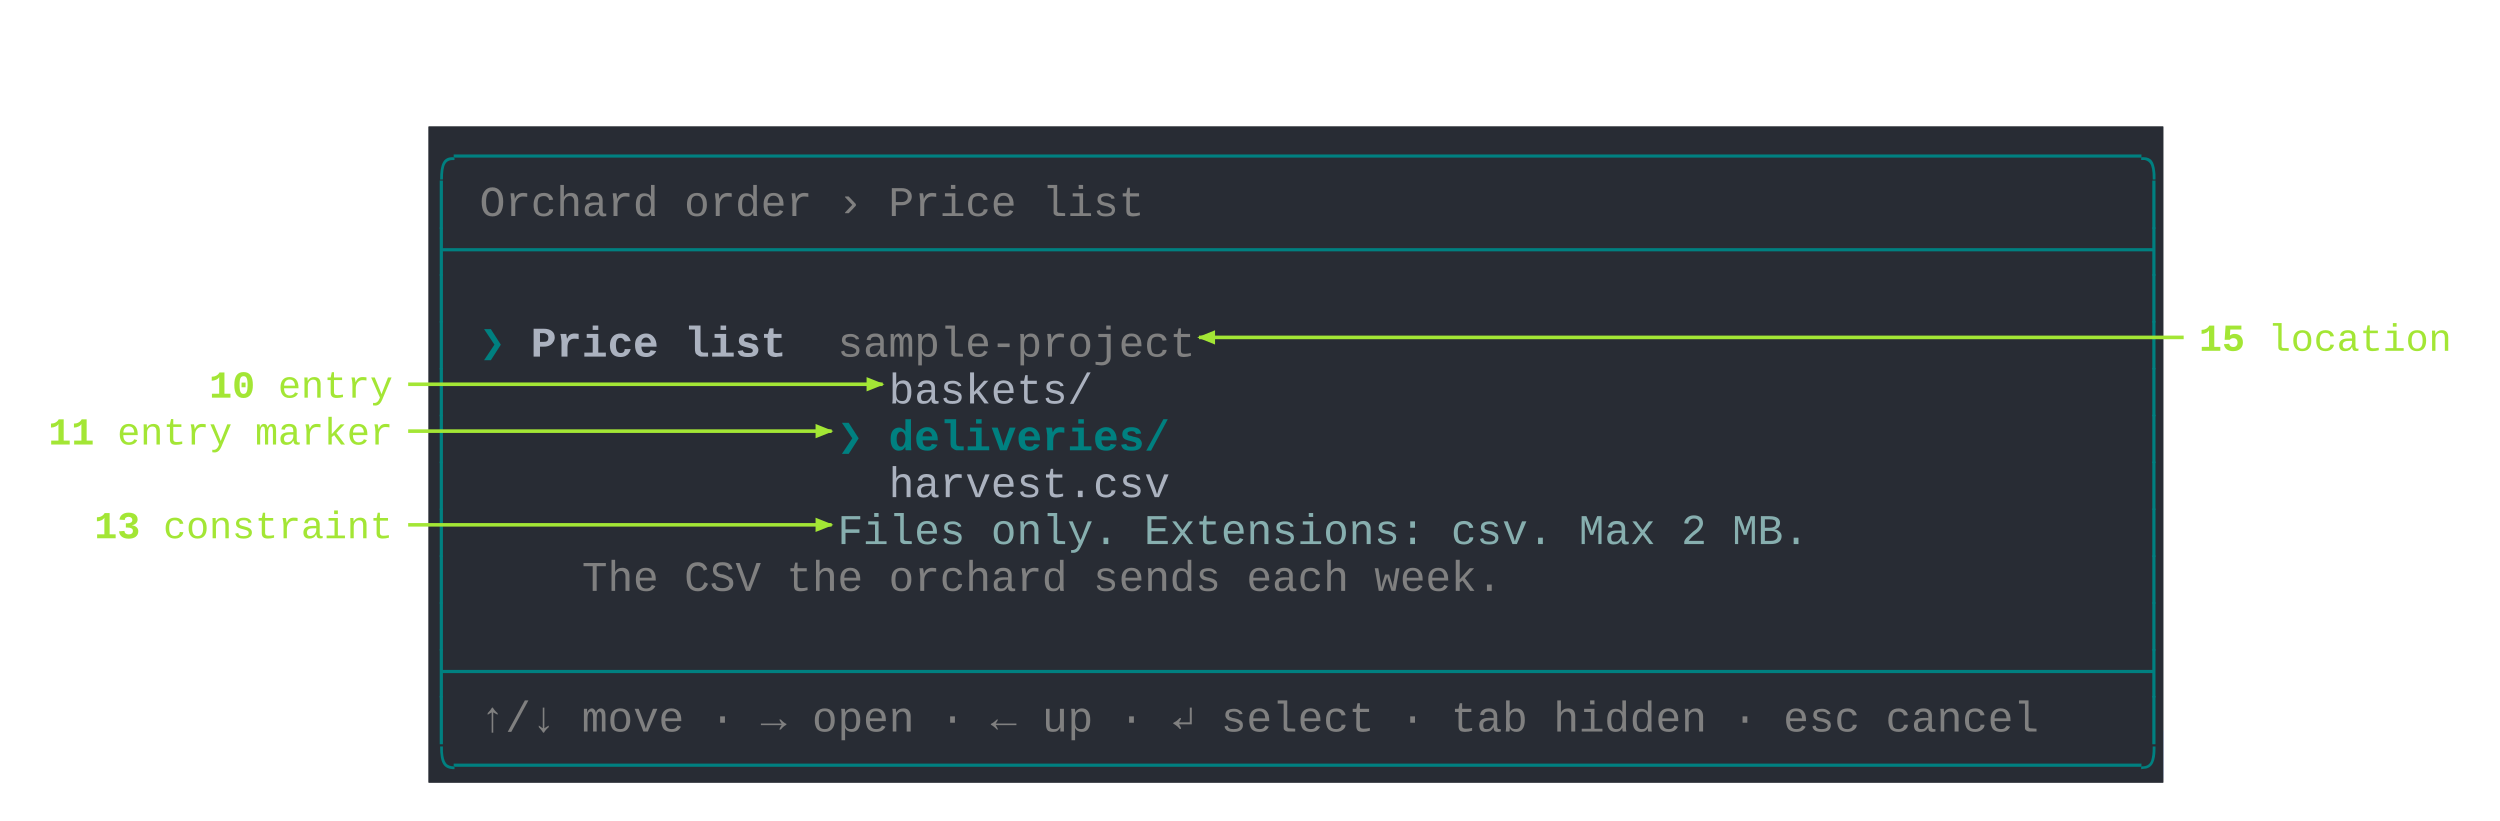
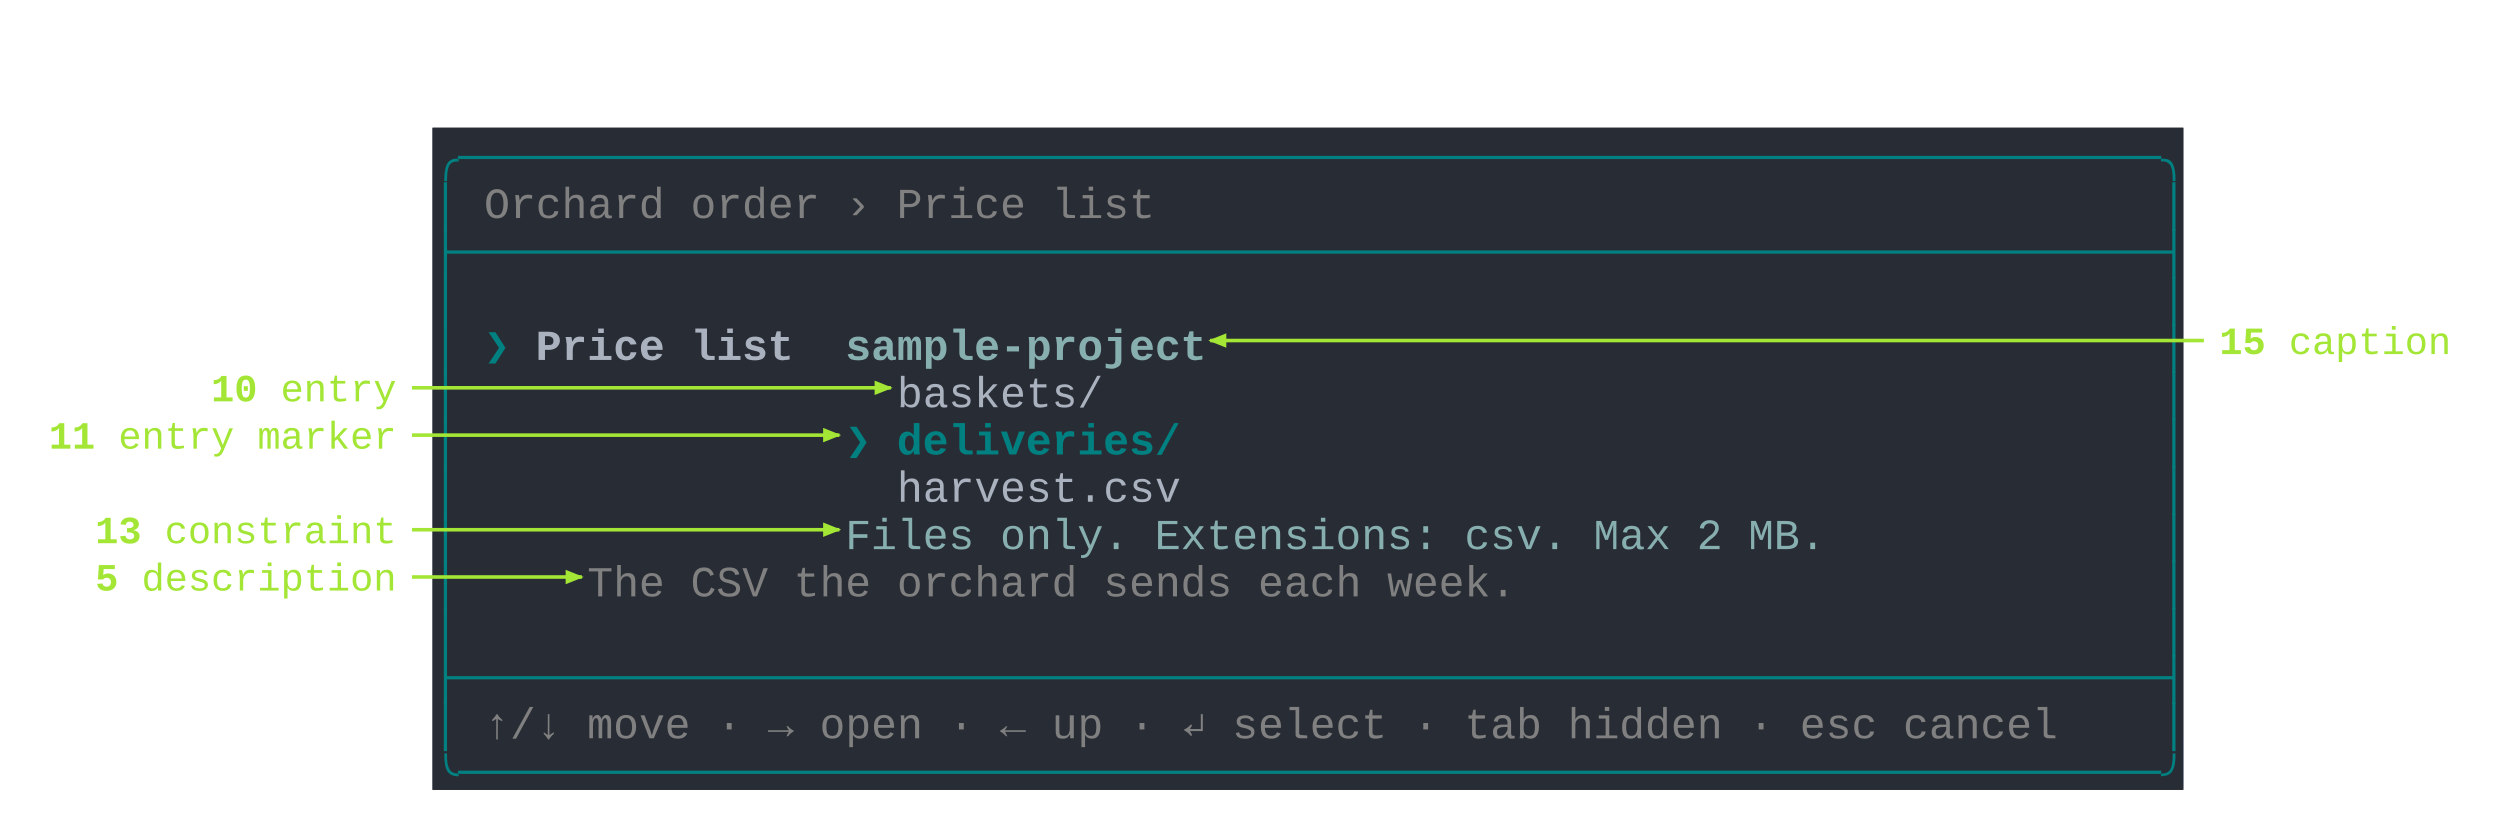
- <svg xmlns="http://www.w3.org/2000/svg" xmlns:xlink="http://www.w3.org/1999/xlink" width="980.00" height="321.78">
+ <svg xmlns="http://www.w3.org/2000/svg" xmlns:xlink="http://www.w3.org/1999/xlink" width="971.00" height="321.78">
  <defs>
    <marker id="anatomy-arrow" viewBox="0 0 10 10" refX="9" refY="5" markerWidth="5" markerHeight="5" orient="auto-start-reverse">
      <path d="M 0 1 L 10 5 L 0 9 z" fill="rgb(163,230,53)" />
    </marker>
  </defs>
  <g transform="translate(168.00,49.60)">
    <svg width="680" height="257.18">
      <rect width="680" height="257.18" rx="0" ry="0" class="a" />
      <svg height="257.18" viewBox="0 0 68 25.718" width="680">
-         <style>.a{fill:rgb(40,44,52)}.b{font-family:Consolas,"Courier New",Courier,"Liberation Mono",monospace}.c{fill:rgb(0,128,128);white-space:pre}.d{fill:transparent}.e{fill:rgb(82,139,255)}.f{fill:rgb(128,128,128);white-space:pre}.g{fill:rgb(0,128,128);font-weight:bold;white-space:pre}.h{fill:rgb(171,178,191);font-weight:bold;white-space:pre}.i{fill:rgb(171,178,191);white-space:pre}.j{fill:rgb(135,175,175);white-space:pre}</style>
+         <style>.a{fill:rgb(40,44,52)}.b{font-family:Consolas,"Courier New",Courier,"Liberation Mono",monospace}.c{fill:rgb(0,128,128);white-space:pre}.d{fill:transparent}.e{fill:rgb(82,139,255)}.f{fill:rgb(128,128,128);white-space:pre}.g{fill:rgb(0,128,128);font-weight:bold;white-space:pre}.h{fill:rgb(171,178,191);font-weight:bold;white-space:pre}.i{fill:rgb(135,175,175);font-weight:bold;white-space:pre}.j{fill:rgb(171,178,191);white-space:pre}.k{fill:rgb(135,175,175);white-space:pre}</style>
        <g font-family="Consolas, &quot;Courier New&quot;, Courier, &quot;Liberation Mono&quot;, monospace" font-size="1.67" class="b">
          <defs>
            <symbol id="1">
              <text x="0" y="1.67" class="c" textLength="68.136" lengthAdjust="spacingAndGlyphs">├──────────────────────────────────────────────────────────────────┤</text>
            </symbol>
            <symbol id="2">
              <text x="0" y="1.67" class="c" textLength="1.002" lengthAdjust="spacingAndGlyphs">│</text>
              <text x="67.134" y="1.67" class="c" textLength="1.002" lengthAdjust="spacingAndGlyphs">│</text>
            </symbol>
            <symbol id="a">
              <rect height="14" width="68" x="0" y="0" class="d" />
            </symbol>
            <symbol id="b">
              <rect height="1.837" width="1.102" class="e" />
            </symbol>
          </defs>
          <rect height="25.718" width="68" class="a" />
          <svg x="0" y="0" width="68">
            <svg x="0">
              <use xlink:href="#a" />
              <use xlink:href="#b" x="67.996" y="23.706" />
              <text x="0" y="1.67" class="c" textLength="68.136" lengthAdjust="spacingAndGlyphs">╭──────────────────────────────────────────────────────────────────╮</text>
              <text x="0" y="3.507" class="c" textLength="1.002" lengthAdjust="spacingAndGlyphs">│</text>
              <text x="2.004" y="3.507" class="f" textLength="7.014" lengthAdjust="spacingAndGlyphs">Orchard</text>
              <text x="10.02" y="3.507" class="f" textLength="5.01" lengthAdjust="spacingAndGlyphs">order</text>
              <text x="16.032" y="3.507" class="f" textLength="1.002" lengthAdjust="spacingAndGlyphs">›</text>
              <text x="18.036" y="3.507" class="f" textLength="5.01" lengthAdjust="spacingAndGlyphs">Price</text>
              <text x="24.048" y="3.507" class="f" textLength="4.008" lengthAdjust="spacingAndGlyphs">list</text>
              <text x="67.134" y="3.507" class="c" textLength="1.002" lengthAdjust="spacingAndGlyphs">│</text>
              <use xlink:href="#1" y="3.674" />
              <use xlink:href="#2" y="5.511" />
              <text x="0" y="9.018" class="c" textLength="1.002" lengthAdjust="spacingAndGlyphs">│</text>
              <text x="2.004" y="9.018" class="g" textLength="1.002" lengthAdjust="spacingAndGlyphs">❯</text>
              <text x="4.008" y="9.018" class="h" textLength="5.01" lengthAdjust="spacingAndGlyphs">Price</text>
              <text x="10.02" y="9.018" class="h" textLength="4.008" lengthAdjust="spacingAndGlyphs">list</text>
-               <text x="16.032" y="9.018" class="f" textLength="14.028" lengthAdjust="spacingAndGlyphs">sample-project</text>
+               <text x="16.032" y="9.018" class="i" textLength="14.028" lengthAdjust="spacingAndGlyphs">sample-project</text>
              <text x="67.134" y="9.018" class="c" textLength="1.002" lengthAdjust="spacingAndGlyphs">│</text>
              <text x="0" y="10.855" class="c" textLength="1.002" lengthAdjust="spacingAndGlyphs">│</text>
-               <text x="18.036" y="10.855" class="i" textLength="8.016" lengthAdjust="spacingAndGlyphs">baskets/</text>
+               <text x="18.036" y="10.855" class="j" textLength="8.016" lengthAdjust="spacingAndGlyphs">baskets/</text>
              <text x="67.134" y="10.855" class="c" textLength="1.002" lengthAdjust="spacingAndGlyphs">│</text>
              <text x="0" y="12.692" class="c" textLength="1.002" lengthAdjust="spacingAndGlyphs">│</text>
              <text x="16.032" y="12.692" class="g" textLength="1.002" lengthAdjust="spacingAndGlyphs">❯</text>
              <text x="18.036" y="12.692" class="g" textLength="11.022" lengthAdjust="spacingAndGlyphs">deliveries/</text>
              <text x="67.134" y="12.692" class="c" textLength="1.002" lengthAdjust="spacingAndGlyphs">│</text>
              <text x="0" y="14.529" class="c" textLength="1.002" lengthAdjust="spacingAndGlyphs">│</text>
-               <text x="18.036" y="14.529" class="i" textLength="11.022" lengthAdjust="spacingAndGlyphs">harvest.csv</text>
+               <text x="18.036" y="14.529" class="j" textLength="11.022" lengthAdjust="spacingAndGlyphs">harvest.csv</text>
              <text x="67.134" y="14.529" class="c" textLength="1.002" lengthAdjust="spacingAndGlyphs">│</text>
              <text x="0" y="16.366" class="c" textLength="1.002" lengthAdjust="spacingAndGlyphs">│</text>
-               <text x="16.032" y="16.366" class="j" textLength="5.01" lengthAdjust="spacingAndGlyphs">Files</text>
-               <text x="22.044" y="16.366" class="j" textLength="5.01" lengthAdjust="spacingAndGlyphs">only.</text>
-               <text x="28.056" y="16.366" class="j" textLength="11.022" lengthAdjust="spacingAndGlyphs">Extensions:</text>
-               <text x="40.08" y="16.366" class="j" textLength="4.008" lengthAdjust="spacingAndGlyphs">csv.</text>
-               <text x="45.09" y="16.366" class="j" textLength="3.006" lengthAdjust="spacingAndGlyphs">Max</text>
-               <text x="49.098" y="16.366" class="j" textLength="1.002" lengthAdjust="spacingAndGlyphs">2</text>
-               <text x="51.102" y="16.366" class="j" textLength="3.006" lengthAdjust="spacingAndGlyphs">MB.</text>
+               <text x="16.032" y="16.366" class="k" textLength="5.01" lengthAdjust="spacingAndGlyphs">Files</text>
+               <text x="22.044" y="16.366" class="k" textLength="5.01" lengthAdjust="spacingAndGlyphs">only.</text>
+               <text x="28.056" y="16.366" class="k" textLength="11.022" lengthAdjust="spacingAndGlyphs">Extensions:</text>
+               <text x="40.08" y="16.366" class="k" textLength="4.008" lengthAdjust="spacingAndGlyphs">csv.</text>
+               <text x="45.09" y="16.366" class="k" textLength="3.006" lengthAdjust="spacingAndGlyphs">Max</text>
+               <text x="49.098" y="16.366" class="k" textLength="1.002" lengthAdjust="spacingAndGlyphs">2</text>
+               <text x="51.102" y="16.366" class="k" textLength="3.006" lengthAdjust="spacingAndGlyphs">MB.</text>
              <text x="67.134" y="16.366" class="c" textLength="1.002" lengthAdjust="spacingAndGlyphs">│</text>
              <text x="0" y="18.203" class="c" textLength="1.002" lengthAdjust="spacingAndGlyphs">│</text>
              <text x="6.012" y="18.203" class="f" textLength="3.006" lengthAdjust="spacingAndGlyphs">The</text>
              <text x="10.02" y="18.203" class="f" textLength="3.006" lengthAdjust="spacingAndGlyphs">CSV</text>
              <text x="14.028" y="18.203" class="f" textLength="3.006" lengthAdjust="spacingAndGlyphs">the</text>
              <text x="18.036" y="18.203" class="f" textLength="7.014" lengthAdjust="spacingAndGlyphs">orchard</text>
              <text x="26.052" y="18.203" class="f" textLength="5.01" lengthAdjust="spacingAndGlyphs">sends</text>
              <text x="32.064" y="18.203" class="f" textLength="4.008" lengthAdjust="spacingAndGlyphs">each</text>
              <text x="37.074" y="18.203" class="f" textLength="5.01" lengthAdjust="spacingAndGlyphs">week.</text>
              <text x="67.134" y="18.203" class="c" textLength="1.002" lengthAdjust="spacingAndGlyphs">│</text>
              <use xlink:href="#2" y="18.37" />
              <use xlink:href="#1" y="20.207" />
              <text x="0" y="23.714" class="c" textLength="1.002" lengthAdjust="spacingAndGlyphs">│</text>
              <text x="2.004" y="23.714" class="f" textLength="3.006" lengthAdjust="spacingAndGlyphs">↑/↓</text>
              <text x="6.012" y="23.714" class="f" textLength="4.008" lengthAdjust="spacingAndGlyphs">move</text>
              <text x="11.022" y="23.714" class="f" textLength="1.002" lengthAdjust="spacingAndGlyphs">·</text>
              <text x="13.026" y="23.714" class="f" textLength="1.002" lengthAdjust="spacingAndGlyphs">→</text>
              <text x="15.03" y="23.714" class="f" textLength="4.008" lengthAdjust="spacingAndGlyphs">open</text>
              <text x="20.04" y="23.714" class="f" textLength="1.002" lengthAdjust="spacingAndGlyphs">·</text>
              <text x="22.044" y="23.714" class="f" textLength="1.002" lengthAdjust="spacingAndGlyphs">←</text>
              <text x="24.048" y="23.714" class="f" textLength="2.004" lengthAdjust="spacingAndGlyphs">up</text>
              <text x="27.054" y="23.714" class="f" textLength="1.002" lengthAdjust="spacingAndGlyphs">·</text>
              <text x="29.058" y="23.714" class="f" textLength="1.002" lengthAdjust="spacingAndGlyphs">↵</text>
              <text x="31.062" y="23.714" class="f" textLength="6.012" lengthAdjust="spacingAndGlyphs">select</text>
              <text x="38.076" y="23.714" class="f" textLength="1.002" lengthAdjust="spacingAndGlyphs">·</text>
              <text x="40.08" y="23.714" class="f" textLength="3.006" lengthAdjust="spacingAndGlyphs">tab</text>
              <text x="44.088" y="23.714" class="f" textLength="6.012" lengthAdjust="spacingAndGlyphs">hidden</text>
              <text x="51.102" y="23.714" class="f" textLength="1.002" lengthAdjust="spacingAndGlyphs">·</text>
              <text x="53.106" y="23.714" class="f" textLength="3.006" lengthAdjust="spacingAndGlyphs">esc</text>
              <text x="57.114" y="23.714" class="f" textLength="6.012" lengthAdjust="spacingAndGlyphs">cancel</text>
              <text x="67.134" y="23.714" class="c" textLength="1.002" lengthAdjust="spacingAndGlyphs">│</text>
              <text x="0" y="25.551" class="c" textLength="68.136" lengthAdjust="spacingAndGlyphs">╰──────────────────────────────────────────────────────────────────╯</text>
            </svg>
          </svg>
        </g>
      </svg>
    </svg>
  </g>
  <g>
    <path d="M 856.00 132.26 L 854.00 132.26 L 470.00 132.26" fill="none" stroke="rgb(163,230,53)" stroke-width="1.4" stroke-linejoin="round" marker-end="url(#anatomy-arrow)" />
    <text x="862.00" y="137.51" text-anchor="start" fill="rgb(163,230,53)" font-family="Consolas, &quot;Courier New&quot;, Courier, monospace" font-size="15.0">
-       <tspan font-weight="bold">15</tspan>  location</text>
+       <tspan font-weight="bold">15</tspan>  caption</text>
    <path d="M 160.00 150.63 L 162.00 150.63 L 346.00 150.63" fill="none" stroke="rgb(163,230,53)" stroke-width="1.4" stroke-linejoin="round" marker-end="url(#anatomy-arrow)" />
    <text x="154.00" y="155.88" text-anchor="end" fill="rgb(163,230,53)" font-family="Consolas, &quot;Courier New&quot;, Courier, monospace" font-size="15.0">
      <tspan font-weight="bold">10</tspan>  entry</text>
    <path d="M 160.00 169.00 L 162.00 169.00 L 326.00 169.00" fill="none" stroke="rgb(163,230,53)" stroke-width="1.4" stroke-linejoin="round" marker-end="url(#anatomy-arrow)" />
    <text x="154.00" y="174.25" text-anchor="end" fill="rgb(163,230,53)" font-family="Consolas, &quot;Courier New&quot;, Courier, monospace" font-size="15.0">
      <tspan font-weight="bold">11</tspan>  entry marker</text>
    <path d="M 160.00 205.74 L 162.00 205.74 L 326.00 205.74" fill="none" stroke="rgb(163,230,53)" stroke-width="1.4" stroke-linejoin="round" marker-end="url(#anatomy-arrow)" />
    <text x="154.00" y="210.99" text-anchor="end" fill="rgb(163,230,53)" font-family="Consolas, &quot;Courier New&quot;, Courier, monospace" font-size="15.0">
      <tspan font-weight="bold">13</tspan>  constraint</text>
+     <path d="M 160.00 224.11 L 162.00 224.11 L 226.00 224.11" fill="none" stroke="rgb(163,230,53)" stroke-width="1.4" stroke-linejoin="round" marker-end="url(#anatomy-arrow)" />
+     <text x="154.00" y="229.36" text-anchor="end" fill="rgb(163,230,53)" font-family="Consolas, &quot;Courier New&quot;, Courier, monospace" font-size="15.0">
+       <tspan font-weight="bold">5</tspan>  description</text>
  </g>
</svg>
